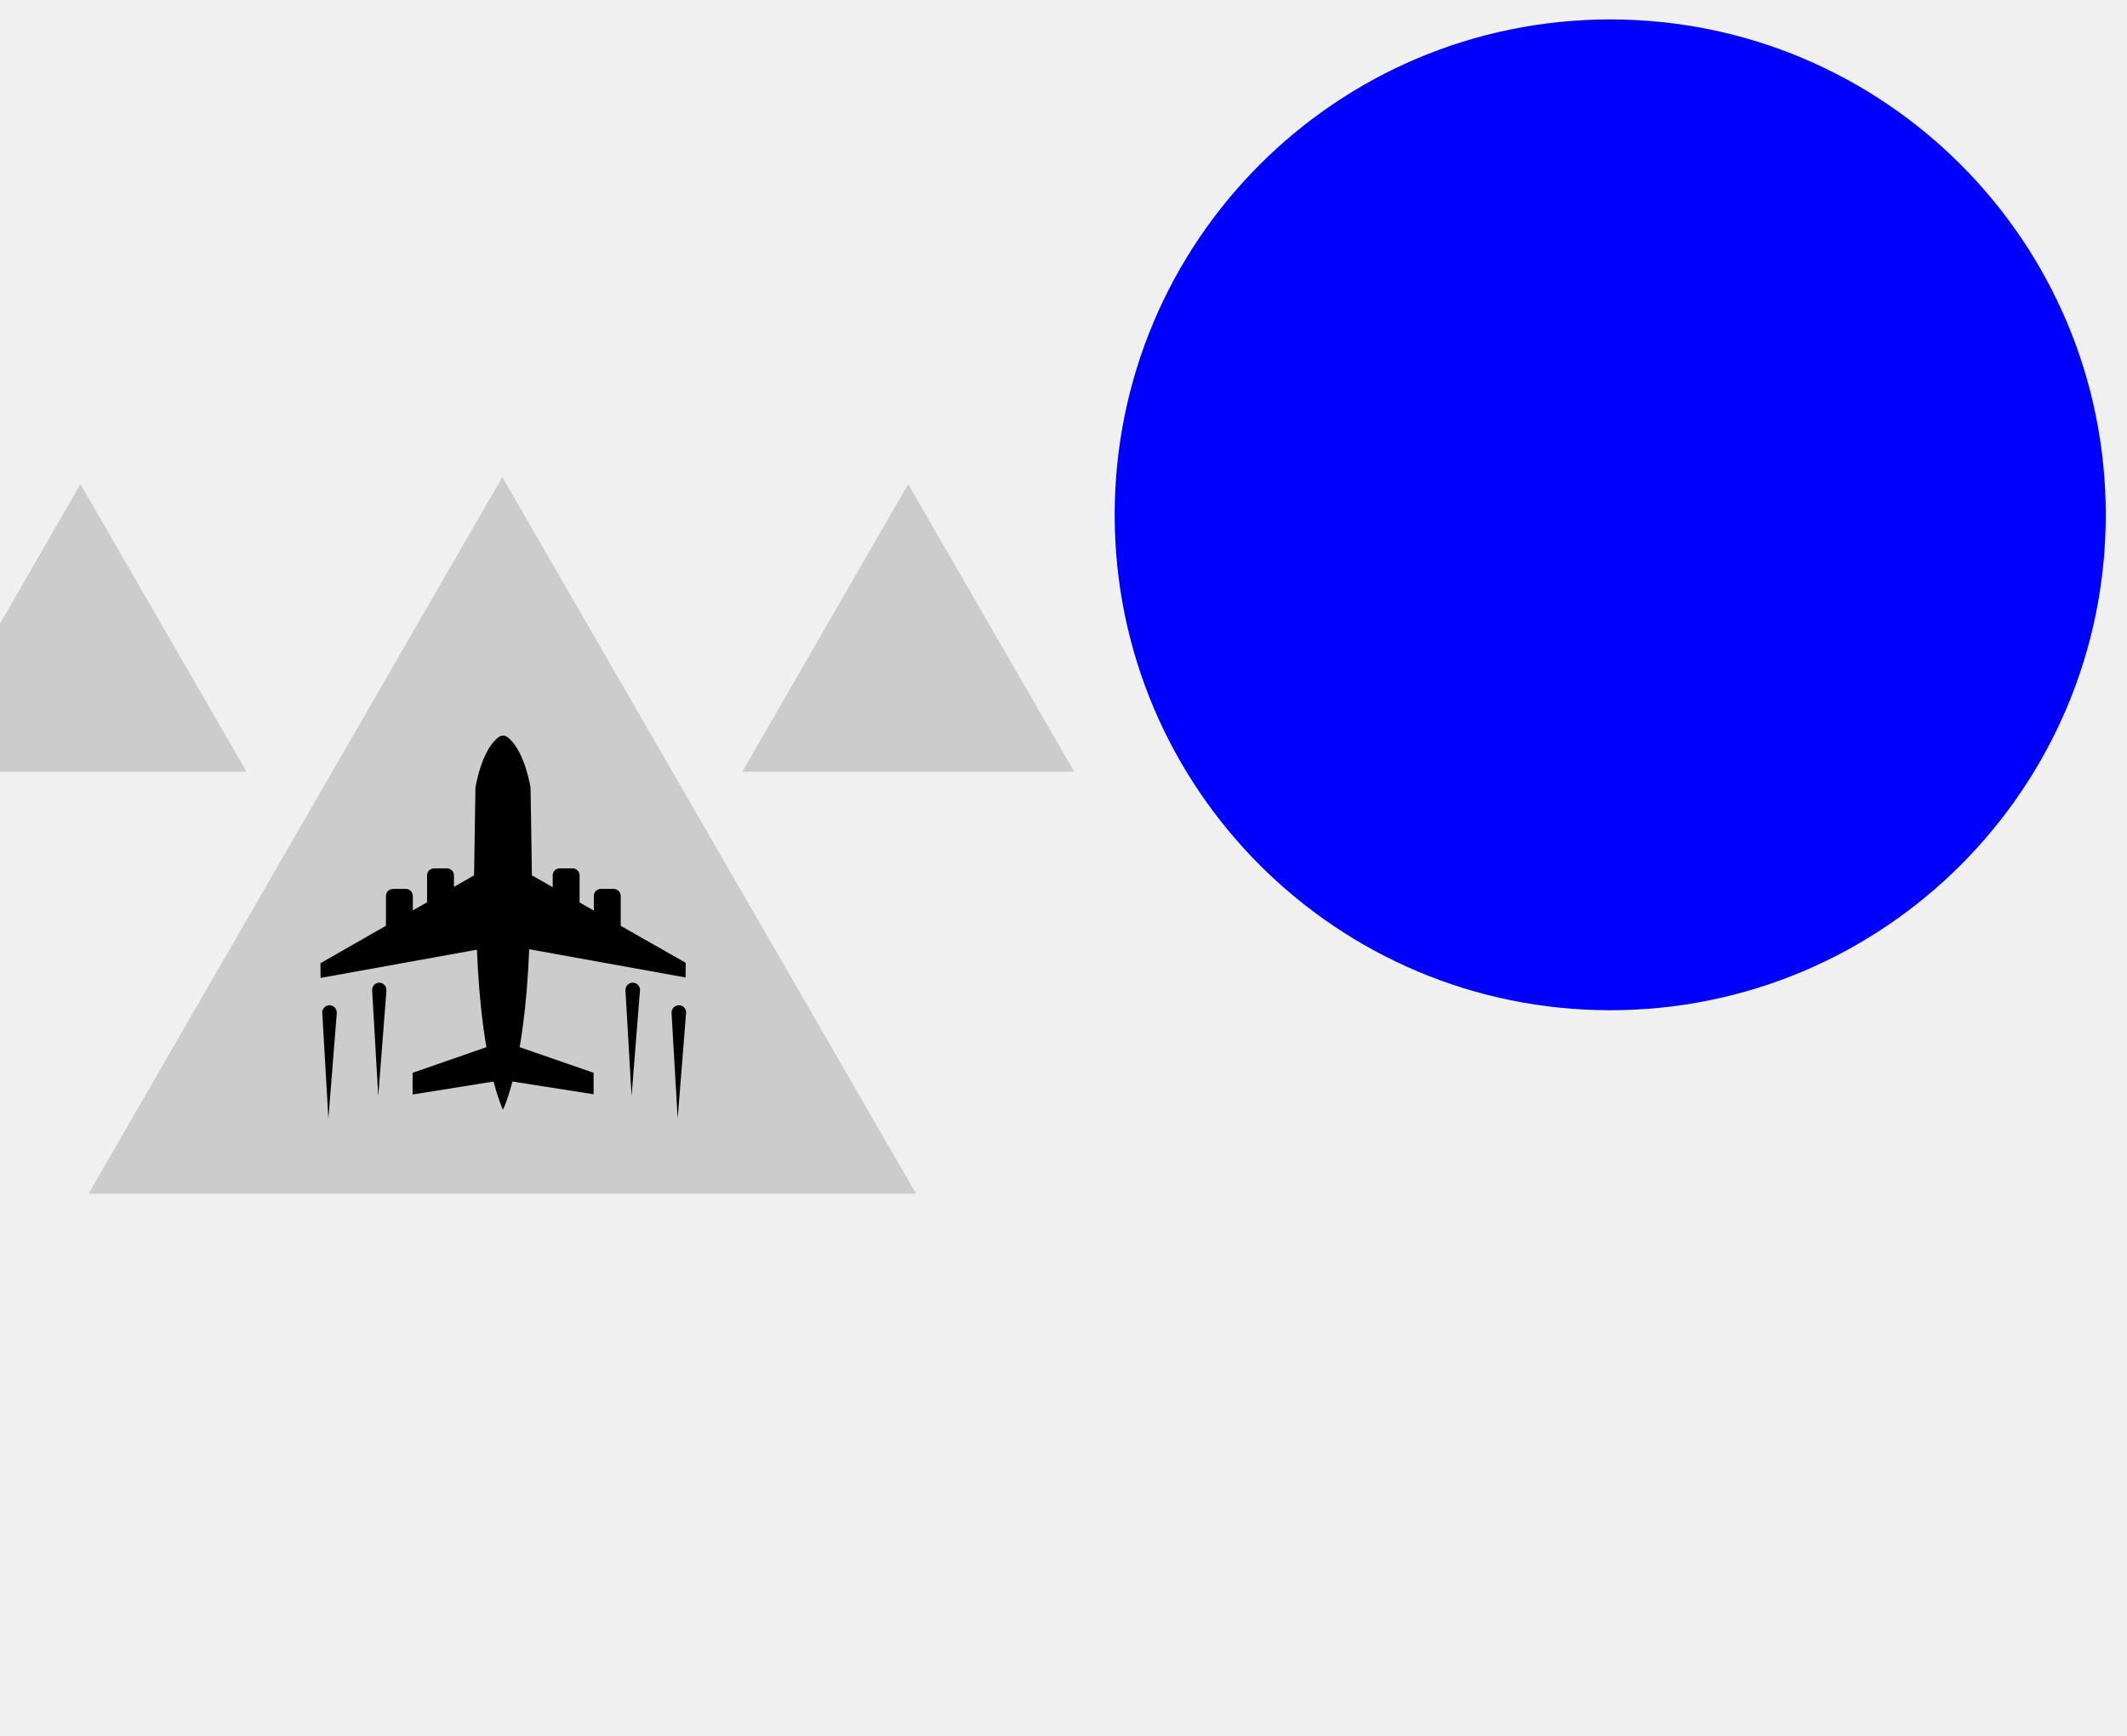
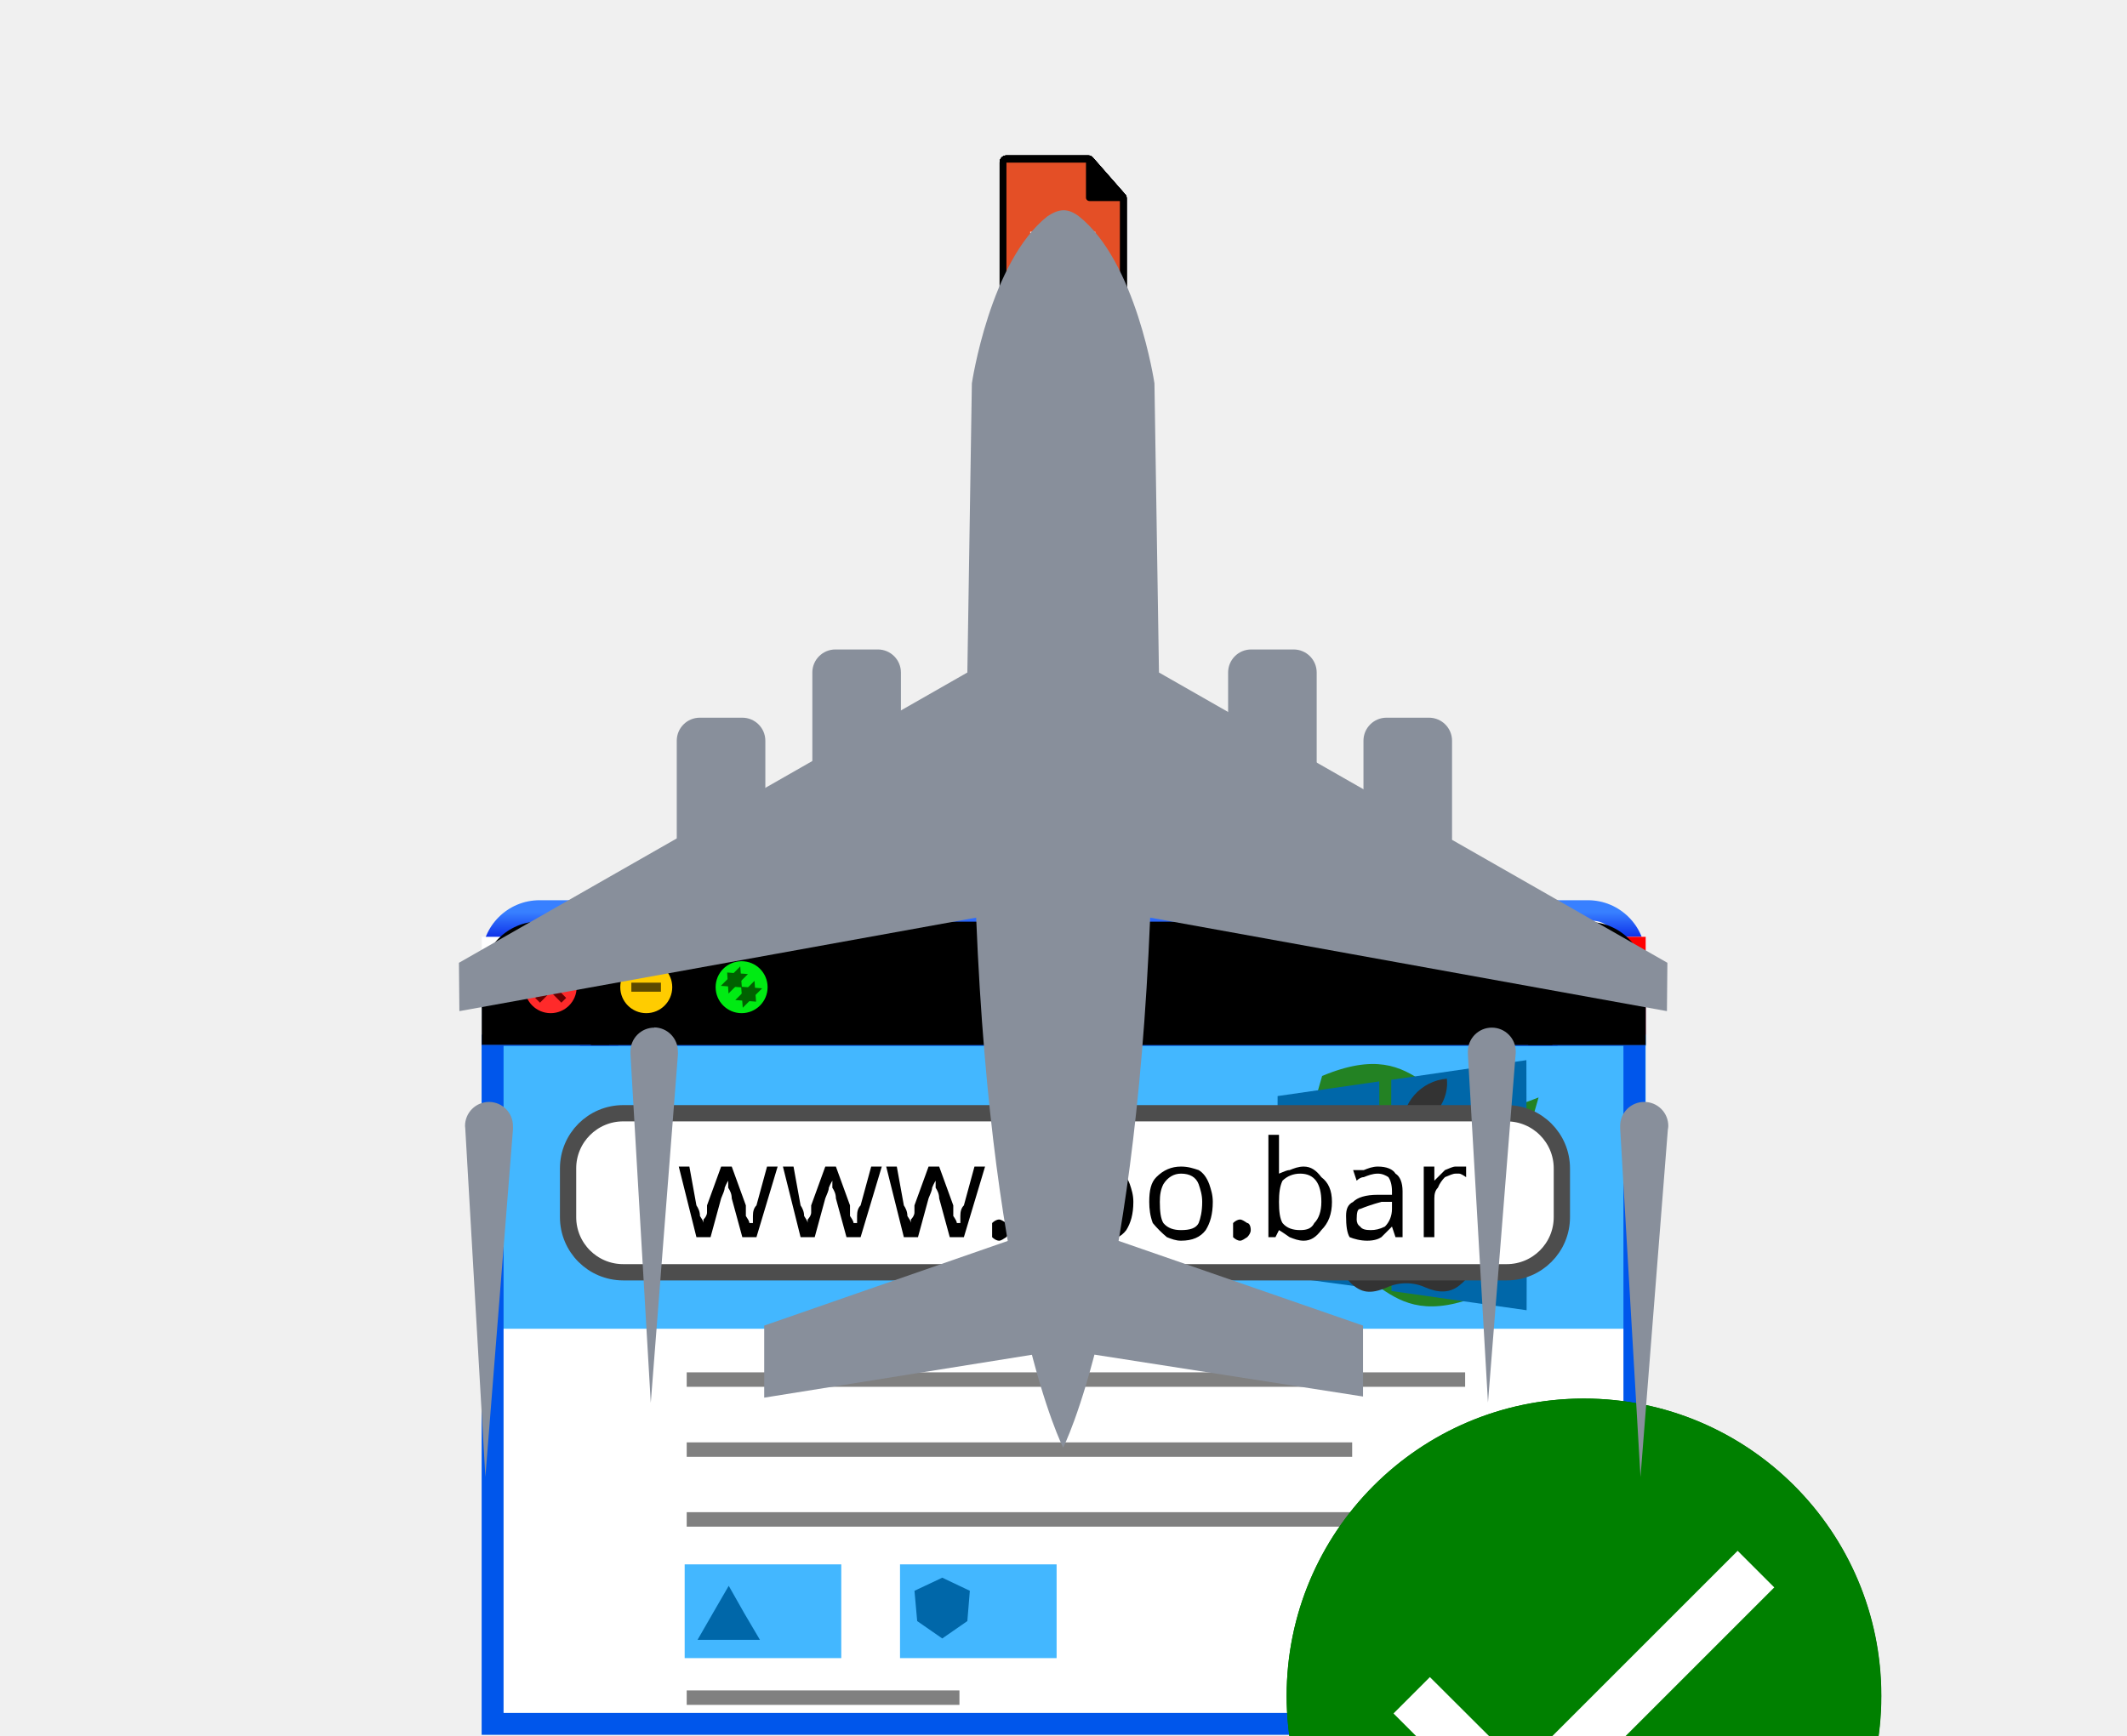
- <svg xmlns="http://www.w3.org/2000/svg" xmlns:xlink="http://www.w3.org/1999/xlink" viewBox="0 0 9.413 7.684" version="1.1" id="svg1095">
-   <defs id="defs869">
+ <svg xmlns="http://www.w3.org/2000/svg" xmlns:xlink="http://www.w3.org/1999/xlink" viewBox="0 0 9.413 7.684">
+   <defs>
    <linearGradient id="perf-d">
-       <stop offset="0" stop-color="#629bff" id="stop833" />
-       <stop offset="1" stop-color="#003eaa" stop-opacity=".996" id="stop835" />
+       <stop offset="0" stop-color="#629bff" />
+       <stop offset="1" stop-color="#003eaa" stop-opacity=".996" />
    </linearGradient>
    <linearGradient id="perf-c">
-       <stop offset="0" stop-color="#d60000" id="stop838" />
-       <stop offset="1" stop-color="#ff8989" id="stop840" />
+       <stop offset="0" stop-color="#d60000" />
+       <stop offset="1" stop-color="#ff8989" />
    </linearGradient>
    <linearGradient id="perf-b">
-       <stop offset="0" stop-color="#0056eb" id="stop843" />
-       <stop offset=".77" stop-color="#0a55db" id="stop845" />
-       <stop offset=".807" stop-color="#3c7ff4" id="stop847" />
-       <stop offset=".839" stop-color="#1263f1" id="stop849" />
-       <stop offset=".954" stop-color="#0b2be8" id="stop851" />
-       <stop offset="1" stop-color="#3880ff" id="stop853" />
+       <stop offset="0" stop-color="#0056eb" />
+       <stop offset=".77" stop-color="#0a55db" />
+       <stop offset=".807" stop-color="#3c7ff4" />
+       <stop offset=".839" stop-color="#1263f1" />
+       <stop offset=".954" stop-color="#0b2be8" />
+       <stop offset="1" stop-color="#3880ff" />
    </linearGradient>
    <linearGradient id="perf-a">
-       <stop offset="0" stop-color="#0056eb" id="stop856" />
-       <stop offset=".453" stop-color="#1969f4" id="stop858" />
-       <stop offset="1" stop-color="#3880ff" id="stop860" />
+       <stop offset="0" stop-color="#0056eb" />
+       <stop offset=".453" stop-color="#1969f4" />
+       <stop offset="1" stop-color="#3880ff" />
    </linearGradient>
    <linearGradient xlink:href="#perf-b" id="perf-g" gradientUnits="userSpaceOnUse" gradientTransform="matrix(.24306 0 0 .24306 -24.461 -87.63)" x1="121.506" y1="387.748" x2="121.506" y2="377.14" />
    <linearGradient xlink:href="#perf-c" id="perf-h" gradientUnits="userSpaceOnUse" gradientTransform="matrix(.24306 0 0 .24306 -24.461 -87.533)" x1="129.93" y1="378.776" x2="128.408" y2="377.335" />
    <linearGradient xlink:href="#perf-d" id="perf-i" gradientUnits="userSpaceOnUse" gradientTransform="matrix(.24306 0 0 .24306 -25.093 -87.533)" x1="126" y1="377.497" x2="127.015" y2="378.728" />
    <linearGradient xlink:href="#perf-d" id="perf-j" gradientUnits="userSpaceOnUse" gradientTransform="matrix(.24306 0 0 .24306 -24.442 -87.533)" x1="126" y1="377.497" x2="127.015" y2="378.728" />
    <linearGradient xlink:href="#perf-b" id="perf-e" gradientUnits="userSpaceOnUse" gradientTransform="matrix(.24306 0 0 .24306 -24.461 -87.63)" x1="121.506" y1="387.748" x2="121.506" y2="377.14" />
    <linearGradient xlink:href="#perf-b" id="perf-f" gradientUnits="userSpaceOnUse" gradientTransform="matrix(.24306 0 0 .24306 -24.461 -87.63)" x1="121.506" y1="387.748" x2="121.506" y2="377.14" />
  </defs>
-   <path style="fill:#cccccc;stroke:none;stroke-width:0.6;stroke-linecap:round;stroke-linejoin:round;stroke-dashoffset:16.97" id="path1119" d="m 4.054,5.284 l -3.662,0 L 2.223,2.112 Z" />
-   <g id="g1115" style="fill:#000000">
-     <path d="m 2.226,4.912 c 0,0 0.095,-0.185 0.116,-0.71 l 0.692,0.125 l 6.048e-4,-0.065 L 2.354,3.875 l -0.006,-0.387 c 0,0 -0.024,-0.163 -0.101,-0.224 c -0.015,-0.011 -0.026,-0.01 -0.042,0 c -0.077,0.061 -0.101,0.224 -0.101,0.224 l -0.006,0.387 l -0.68,0.389 l 6.048e-4,0.065 l 0.692,-0.125 c 0.021,0.524 0.116,0.71 0.116,0.71" id="path1079" style="fill:#000000;stroke-width:0.302" />
-     <path d="M 2.627,4.844 V 4.749 L 2.226,4.61 L 1.826,4.749 v 0.096 l 0.4,-0.064 z" id="path1081" style="fill:#000000;stroke-width:0.302" />
-     <rect width="0.119" height="0.192" x="2.446" y="3.844" ry="0.031" id="rect1083" style="fill:#000000;stroke-width:0.302" />
-     <rect width="0.119" height="0.192" x="2.628" y="3.935" ry="0.031" id="rect1085" style="fill:#000000;stroke-width:0.302" />
-     <rect width="0.119" height="0.192" x="-2.009" y="3.844" ry="0.031" transform="scale(-1,1)" id="rect1087" style="fill:#000000;stroke-width:0.302" />
-     <rect width="0.119" height="0.192" x="-1.827" y="3.935" ry="0.031" transform="scale(-1,1)" id="rect1089" style="fill:#000000;stroke-width:0.302" />
-     <path d="m 1.679,4.35 a 0.032,0.032 0 0 0 -0.032,0.032 a 0.032,0.032 0 0 0 0,0.003 L 1.674,4.852 L 1.71,4.387 a 0.032,0.032 0 0 0 0,-0.005 A 0.032,0.032 0 0 0 1.678,4.35 Z m -0.221,0.1 a 0.032,0.032 0 0 0 -0.032,0.032 a 0.032,0.032 0 0 0 3.024e-4,0.003 l 0.027,0.467 l 0.037,-0.465 a 0.032,0.032 0 0 0 0,-0.005 a 0.032,0.032 0 0 0 -0.032,-0.032 z m 1.342,-0.1 a 0.032,0.032 0 0 0 -0.032,0.032 a 0.032,0.032 0 0 0 0,0.003 l 0.027,0.467 l 0.037,-0.465 a 0.032,0.032 0 0 0 3.025e-4,-0.005 a 0.032,0.032 0 0 0 -0.032,-0.032 z m 0.204,0.1 a 0.032,0.032 0 0 0 -0.032,0.032 a 0.032,0.032 0 0 0 0,0.003 l 0.027,0.467 l 0.037,-0.465 a 0.032,0.032 0 0 0 6.049e-4,-0.005 a 0.032,0.032 0 0 0 -0.032,-0.032 z" id="path1091" style="fill:#000000;stroke-width:0.302" />
+   <g class="files">
+     <g class="file-img-2">
+       <path d="M4.98.861L4.837.697a.026.026 0 00-.02-.009h-.363a.03.03 0 00-.03.03v.716a.03.03 0 00.03.03h.502a.03.03 0 00.03-.03V.878A.026.026 0 004.98.861z" />
+       <path d="M4.454 1.436V.719h.353v.156c0 .008.006.014.015.014h.134v.547z" fill="#e580ff" />
+       <path d="M4.507 1.326c-.013-.003-.022-.016-.02-.03V.975c.005-.012.016-.022.03-.019h.385c.011.005.022.016.019.03v.323c-.005.011-.017.022-.03.019h-.384zm.075-.154c.02-.024.04-.05.062-.073.021-.015.036.013.05.025.015.014.026.034.045.042.019-.002.029-.03.05-.024.035.035.067.072.1.108 0-.083.002-.166 0-.248C4.89.984 4.87.986 4.87.986h-.334c-.026-.004-.017.028-.019.043v.22l.065-.077zm.22-.064c-.031-.007-.046-.046-.028-.071.016-.025.057-.027.074-.003.021.023.009.064-.02.073a.044.044 0 01-.027.001z" fill="#405" />
+     </g>
+     <g class="file-img-1">
+       <path d="M4.98.861L4.836.697a.026.026 0 00-.02-.009h-.362a.03.03 0 00-.03.03v.716a.03.03 0 00.03.03h.502a.03.03 0 00.03-.03V.88A.026.026 0 004.98.86z" />
+       <path d="M4.454 1.436V.719h.352v.156c0 .008.007.015.016.015h.134v.546z" fill="#e580ff" />
+       <path d="M4.507 1.326c-.013-.003-.023-.016-.02-.029V.974c.005-.012.016-.021.029-.019H4.9c.012.005.022.016.02.03v.323c-.005.011-.017.022-.03.02-.128 0-.256 0-.384-.002zm.075-.154c.02-.024.04-.05.062-.073.02-.015.036.013.049.025.015.014.027.034.046.042.019-.002.029-.03.05-.023.034.034.067.07.1.107v-.248C4.89.984 4.87.986 4.87.986h-.333c-.026-.004-.017.028-.019.043v.22zm.219-.064c-.03-.006-.046-.046-.027-.07.016-.026.056-.028.074-.004.021.023.008.064-.02.073a.044.044 0 01-.027.001z" fill="#405" />
+     </g>
+     <g class="file-img-0">
+       <path d="M4.98.861L4.836.697a.026.026 0 00-.02-.009h-.362a.03.03 0 00-.03.03v.717a.03.03 0 00.03.03h.502a.03.03 0 00.03-.03V.878A.026.026 0 004.98.86z" />
+       <path d="M4.454 1.436V.719h.352v.155c0 .009.007.016.015.016h.135v.546z" fill="#e580ff" />
+       <path d="M4.506 1.327c-.012-.004-.022-.017-.02-.03V.974c.005-.011.017-.022.03-.02h.386c.011.006.022.017.019.03v.323c-.005.012-.017.022-.03.02h-.384zm.076-.155c.02-.024.04-.05.062-.073.02-.015.036.012.049.025.015.014.027.034.046.042.019-.003.029-.03.05-.024l.1.107v-.248c.001-.017-.02-.015-.02-.015h-.334c-.025-.004-.016.028-.018.043v.22zm.219-.064c-.03-.007-.046-.046-.027-.07.016-.027.056-.028.074-.004.021.023.008.064-.021.073a.044.044 0 01-.027.001z" fill="#405" />
+     </g>
+     <g class="file-js">
+       <path d="M4.98.861L4.836.698a.026.026 0 00-.02-.01h-.362a.03.03 0 00-.03.031v.715a.03.03 0 00.03.03h.502a.03.03 0 00.03-.03V.879A.026.026 0 004.98.862z" />
+       <path d="M4.454 1.435V.719h.352v.156c0 .008.007.015.016.015h.134v.545z" fill="#f5de19" />
+       <path d="M4.725 1.238a.062.062 0 00.057.035c.024 0 .039-.012.039-.028 0-.02-.016-.027-.042-.038L4.765 1.2c-.041-.017-.069-.04-.069-.086 0-.042.033-.075.084-.075a.085.085 0 01.081.045l-.044.03a.039.039 0 00-.037-.026.025.025 0 00-.028.025c0 .017.011.024.035.035l.015.006c.048.02.076.042.076.09 0 .052-.04.08-.095.08a.11.11 0 01-.104-.06zm-.202.005c.01.016.018.03.037.03s.03-.008.03-.037v-.194h.058v.195c0 .06-.035.086-.085.086a.089.089 0 01-.086-.052z" />
+     </g>
+     <g class="file-css">
+       <path d="M4.98.861L4.836.698a.026.026 0 00-.02-.009h-.362a.03.03 0 00-.03.03v.715c0 .016.013.03.03.03h.502a.03.03 0 00.03-.03V.879A.026.026 0 004.98.86z" />
+       <path d="M4.454 1.435V.719h.352v.156c0 .008.007.015.015.015h.135v.545z" fill="#1572b6" />
+       <path d="M4.56.972l.002.016.002.031.001.014H4.8l-.006.063H4.64l.002.016.003.031v.014h.144l-.008.08-.068.018-.068-.019-.004-.049h-.062l.009.096.125.035.126-.034v-.01l.01-.117.016-.169.001-.016h-.153z" fill="#fff" />
+     </g>
+     <g class="file-html">
+       <path d="M4.98.862L4.836.698a.026.026 0 00-.02-.01h-.362a.03.03 0 00-.03.031v.715c0 .017.013.03.03.03h.502a.03.03 0 00.03-.03V.879A.026.026 0 004.98.862z" />
+       <path d="M4.454 1.436V.72h.352v.155c0 .008.007.015.016.015h.134v.546z" fill="#e44f26" />
+       <path d="M4.559 1.026l.001.015.014.159h.2l-.006.075-.064.018-.065-.018-.004-.046h-.058l.008.09.118.034.119-.033v-.01l.014-.152.001-.015h-.21l-.005-.06h.22l.002-.013.003-.03v-.014h-.143z" fill="#fff" />
+     </g>
  </g>
-   <circle style="fill:#0000ff;stroke-width:1.275;stroke-linecap:round;stroke-linejoin:round;stroke-dashoffset:16.97" id="path1117" cx="7.126" cy="2.279" r="2.193" />
-   <path style="fill:#cccccc;stroke:none;stroke-width:0.241;stroke-linecap:round;stroke-linejoin:round;stroke-dashoffset:16.97" id="path1121" d="m 4.754,3.416 l -1.469,0 L 4.019,2.143 Z" />
-   <path style="fill:#cccccc;stroke:none;stroke-width:0.241;stroke-linecap:round;stroke-linejoin:round;stroke-dashoffset:16.97" id="path1131" d="m 1.091,3.416 l -1.469,0 L 0.356,2.143 Z" />
+   <g class="browser">
+     <rect width="5.15" height="3.397" x="2.132" y="4.248" ry=".237" class="browser-body" fill="#fff" />
+     <g class="page">
+       <path d="M3.039 7.515h1.207M3.039 6.107h3.445m-3.445.31h2.945m-2.945.309h3.096" class="page-txt" stroke="gray" stroke-width=".064" />
+       <path fill="#43b7ff" paint-order="markers fill stroke" d="M2.132 4.413h5.151v1.469H2.132z" class="hero-bg" />
+       <path fill="#43b7ff" paint-order="markers fill stroke" d="M3.03 6.925h.693v.415H3.03zm.953 0h.693v.415h-.693z" class="page-img-bg" />
+       <path d="M3.225 7.02l.068.12.07.119h-.276l.069-.12zm.945.233l-.111-.077-.012-.134.123-.058.122.058-.011.134z" fill="#0067a9" paint-order="markers fill stroke" class="page-img-img" />
+     </g>
+     <g class="hero-windowsxp" fill="#238223">
+       <path d="M6.165 5.264l-.117.405c-.101-.07-.212-.126-.446-.028l.114-.4.001-.001c.234-.097.347-.046.448.024zM6.226 5.303l-.115.4c.101.07.214.125.448.027l.111-.39c-.238.082-.342.032-.444-.037z" />
+       <path d="M6.185 5.19l.115-.4c-.102-.07-.214-.125-.449-.027l-.115.403a.595.595 0 01.228-.056c.094 0 .16.04.22.08zM6.36 4.832l-.115.403c.102.07.224.126.448.025l.116-.402c-.234.097-.347.043-.448-.026z" />
+     </g>
+     <path d="M6.158 5.715l-.001-.442.6.003-.001.524zm-.504-.068v-.378l.451.004v.435zm0-.795l.45-.065.001.437-.452.003zm.503-.072l.598-.087.001.518-.6.012z" class="hero-windows10" fill="#0067a9" />
+     <g class="page-btn">
+       <rect width="1.436" height=".479" x="3.03" y="5.065" ry=".15" fill="#002c5a" />
+       <rect width="1.436" height=".479" x="3.03" y="4.976" ry=".15" fill="#005f94" />
+       <text style="line-height:1.25;-inkscape-font-specification:'Ubuntu, Normal';font-variant-ligatures:normal;font-variant-caps:normal;font-variant-numeric:normal;font-variant-east-asian:normal" x="3.383" y="5.359" class="page-btn-txt" font-weight="400" font-size=".469" font-family="Ubuntu" letter-spacing=".08" word-spacing="0" fill="#fff" stroke-width=".027">
+         <tspan x="3.383" y="5.359">
+               try
+             </tspan>
+       </text>
+       <path d="M4.12 5.215l-.218-.125m.217.125l-.217.126m-.459-.126h.676" class="page-btn-arrow" fill="none" stroke="#fff" stroke-width=".043" stroke-linecap="round" />
+     </g>
+     <path d="M6.47 5.68c-.051.05-.108.042-.162.019a.205.205 0 00-.17 0c-.075.032-.115.023-.16-.019-.256-.263-.218-.664.073-.68.07.004.12.04.161.042.062-.012.121-.048.187-.043.08.006.139.037.179.094a.208.208 0 00.025.374.53.53 0 01-.133.214zm-.264-.682a.215.215 0 01.197-.223c.015.135-.123.236-.197.223z" class="hero-apple" fill="#333" />
+     <g class="browser-windowsxp">
+       <path class="frame" fill="none" stroke="#0056eb" stroke-width=".097" stroke-linecap="round" stroke-dashoffset="16.97" d="M2.18 4.544h5.053v3.087H2.18z" />
+       <g class="title-bar-windowsxp">
+         <path d="M6.65 3.985v.645h.633v-.39a.256.256 0 00-.256-.255z" fill="url(#perf-e)" paint-order="markers fill stroke" />
+         <path d="M2.567 3.985v.645h4.326v-.645z" fill="url(#perf-f)" paint-order="markers fill stroke" />
+         <path d="M2.388 3.985a.256.256 0 00-.256.256v.389h.604v-.645z" fill="url(#perf-g)" paint-order="markers fill stroke" />
+         <g class="title-bar-buttons">
+           <g class="title-bar-close">
+             <rect width=".482" height=".482" x="6.661" y="4.089" ry=".095" class="hover" fill="url(#perf-h)" stroke="#fff" stroke-width=".026" stroke-linecap="round" stroke-dashoffset="16.97" />
+             <path d="M6.75 4.486l.304-.305m-.305 0l.305.305" fill="none" stroke="#fff" stroke-width=".064" />
+           </g>
+           <g class="title-bar-collapse">
+             <rect width=".482" height=".482" x="5.36" y="4.089" ry=".095" class="hover" fill="url(#perf-i)" stroke="#fff" stroke-width=".026" stroke-linecap="round" stroke-dashoffset="16.97" />
+             <path d="M5.645 4.44h-.202" fill="none" stroke="#fff" stroke-width=".064" />
+           </g>
+           <g class="title-bar-expand">
+             <rect width=".482" height=".482" x="6.01" y="4.089" ry=".095" class="hover" fill="url(#perf-j)" stroke="#fff" stroke-width=".026" stroke-linecap="round" stroke-dashoffset="16.97" />
+             <path d="M6.112 4.24h.279m-.28-.044h.28v.279h-.28z" class="expand" fill="none" stroke="#fff" stroke-width=".05" />
+             <path d="M6.183 4.28v-.075h.213v.173h-.054m-.235-.097h.212v.173h-.212z" class="minimize" fill="none" stroke="#fff" stroke-width=".039" stroke-linecap="round" stroke-dashoffset="16.97" paint-order="markers fill stroke" />
+           </g>
+         </g>
+       </g>
+     </g>
+     <g class="title-bar-windows10">
+       <path d="M2.132 4.147h5.151v.433H2.132z" fill="#fff" paint-order="markers fill stroke" />
+       <g class="title-bar-buttons">
+         <g class="title-bar-close">
+           <path d="M6.427 4.147h.856v.433h-.856z" class="hover" fill="red" />
+           <path d="M6.742 4.477l.226-.227m-.226 0l.226.227" class="hover-icon" fill="none" stroke="#000" stroke-width=".03" />
+         </g>
+         <g class="title-bar-collapse">
+           <path class="hover" fill="#e6e6e6" d="M4.716 4.147h.856v.433h-.856z" />
+           <path d="M5.26 4.364h-.233" fill="none" stroke="#000" stroke-width=".03" />
+         </g>
+         <g class="title-bar-expand">
+           <path class="hover" fill="#e6e6e6" d="M5.572 4.147h.856v.433h-.856z" />
+           <path class="expand" fill="none" stroke="#000" stroke-width=".028" stroke-linecap="round" stroke-dashoffset="16.97" paint-order="markers fill stroke" d="M5.896 4.26h.208v.208h-.208z" />
+           <path d="M6.055 4.414h.035v-.14h-.14v.035m-.041.145h.14v-.14h-.14z" class="minimize" fill="none" stroke="#000" stroke-width=".02" />
+         </g>
+       </g>
+     </g>
+     <g class="title-bar-mac">
+       <path d="M6.763 4.08v.546h.52v-.291a.255.255 0 00-.256-.254z" />
+       <path d="M2.615 4.08v.546H6.87V4.08z" />
+       <path d="M2.388 4.079a.256.256 0 00-.256.256v.29h.564v-.544h-.308z" />
+       <g class="title-bar-buttons">
+         <g class="title-bar-close">
+           <circle cx="2.437" cy="4.37" r=".115" fill="#ff2a2a" paint-order="markers fill stroke" />
+           <g class="hover" fill="none" stroke="#640000" stroke-width=".03">
+             <path d="M2.379 4.311l.116.117M2.379 4.428l.116-.117" />
+           </g>
+         </g>
+         <g class="title-bar-collapse">
+           <circle cx="2.86" cy="4.37" r=".115" fill="#fc0" paint-order="markers fill stroke" />
+           <path d="M2.794 4.37h.131" class="hover" fill="none" stroke="#5c4a00" stroke-width=".04" />
+         </g>
+         <g class="title-bar-expand">
+           <circle cx="3.282" cy="4.37" r=".115" fill="#00eb13" paint-order="markers fill stroke" />
+           <g class="minimize hover" fill="#006100">
+             <path d="M3.373 4.375l-.086.086-.007-.093z" />
+             <path d="M3.19 4.364l.086-.086.007.093z" />
+           </g>
+           <g class="expand hover" fill="#006100">
+             <path d="M3.254 4.427l.085-.085.007.092zM3.31 4.312l-.086.086-.006-.093z" />
+           </g>
+         </g>
+       </g>
+     </g>
+   </g>
+   <g class="percent">
+     <circle transform="rotate(-90)" cx="-7.507" cy="7.01" r="1.179" fill="#afe9af" paint-order="markers fill stroke" />
+     <circle transform="rotate(-90)" r="1.179" cy="7.01" cx="-7.507" class="percent-progress-bar" fill="none" stroke="#006d00" stroke-width=".274" stroke-linecap="round" stroke-linejoin="round" stroke-dashoffset="16.97" paint-order="markers fill stroke" />
+     <text style="line-height:1.25;text-align:center" x="6.988" y="7.863" font-size="1.044" font-family="sans-serif" letter-spacing="0" word-spacing="0" text-anchor="middle" fill="#006d00" stroke-width=".06">
+       <tspan x="6.988" y="7.863" style="-inkscape-font-specification:'Ubuntu, Normal';font-variant-ligatures:normal;font-variant-caps:normal;font-variant-numeric:normal;font-variant-east-asian:normal;text-align:center" font-weight="400" font-family="Ubuntu">
+             100
+           </tspan>
+     </text>
+   </g>
+   <g class="checkmark">
+     <path d="M6.999 6.36a1.147 1.147 0 10.01 0z" fill="#fff" />
+     <path fill="green" d="M6.997 6.191a1.316 1.316 0 00-1.303 1.316 1.316 1.316 0 001.315 1.316 1.316 1.316 0 001.316-1.316A1.316 1.316 0 007.01 6.191a1.316 1.316 0 00-.012 0zm.693.674l.162.162-.96.96-.162.162a6.139 6.139 0 01-.161-.162l-.402-.402.161-.161.402.401z" />
+   </g>
+   <g class="url-bar">
+     <rect width="4.398" height=".704" x="2.514" y="4.928" ry=".244" fill="#fff" stroke="#4d4d4d" stroke-width=".072" stroke-linecap="round" stroke-linejoin="round" stroke-dashoffset="16.97" paint-order="markers fill stroke" />
+     <text style="line-height:1.25;-inkscape-font-specification:'Ubuntu, Normal';font-variant-ligatures:normal;font-variant-caps:normal;font-variant-numeric:normal;font-variant-east-asian:normal" x="2.987" y="5.475" font-weight="400" font-size=".585" font-family="Ubuntu" letter-spacing="0" word-spacing="0" stroke-width=".243">
+       <tspan x="2.987" y="5.475" style="-inkscape-font-specification:'Ubuntu, Normal';font-variant-ligatures:normal;font-variant-caps:normal;font-variant-numeric:normal;font-variant-east-asian:normal">
+             www.foo.bar
+           </tspan>
+     </text>
+   </g>
+   <g class="airplane" fill="#888f9b">
+     <path d="M4.705 6.408s.315-.613.385-2.346l2.287.414.002-.214-2.25-1.285-.02-1.28s-.08-.539-.335-.74c-.05-.037-.087-.033-.138 0-.255.201-.335.74-.335.74l-.02 1.28-2.25 1.285.002.214 2.287-.414c.07 1.733.385 2.346.385 2.346" />
+     <path d="M6.032 6.182v-.314l-1.327-.46-1.323.46v.319l1.323-.212z" />
+     <rect width=".392" height=".635" x="5.435" y="2.875" ry=".102" />
+     <rect width=".392" height=".635" x="6.034" y="3.177" ry=".102" />
+     <rect width=".392" height=".635" x="-3.987" y="2.875" ry=".102" transform="scale(-1 1)" />
+     <rect width=".392" height=".635" x="-3.387" y="3.177" ry=".102" transform="scale(-1 1)" />
+     <path d="M2.896 4.549a.106.106 0 00-.106.106.106.106 0 000 .01l.09 1.545L3 4.67a.106.106 0 000-.016.106.106 0 00-.105-.106zm-.731.329a.106.106 0 00-.107.107.106.106 0 00.001.01l.089 1.543.122-1.537a.106.106 0 000-.016.106.106 0 00-.105-.107zm4.437-.329a.106.106 0 00-.106.106.106.106 0 000 .01l.089 1.544.122-1.538a.106.106 0 00.001-.016.106.106 0 00-.106-.106zm.674.329a.106.106 0 00-.106.107.106.106 0 000 .01l.09 1.543.121-1.537a.106.106 0 00.002-.016.106.106 0 00-.107-.107z" />
+   </g>
</svg>
